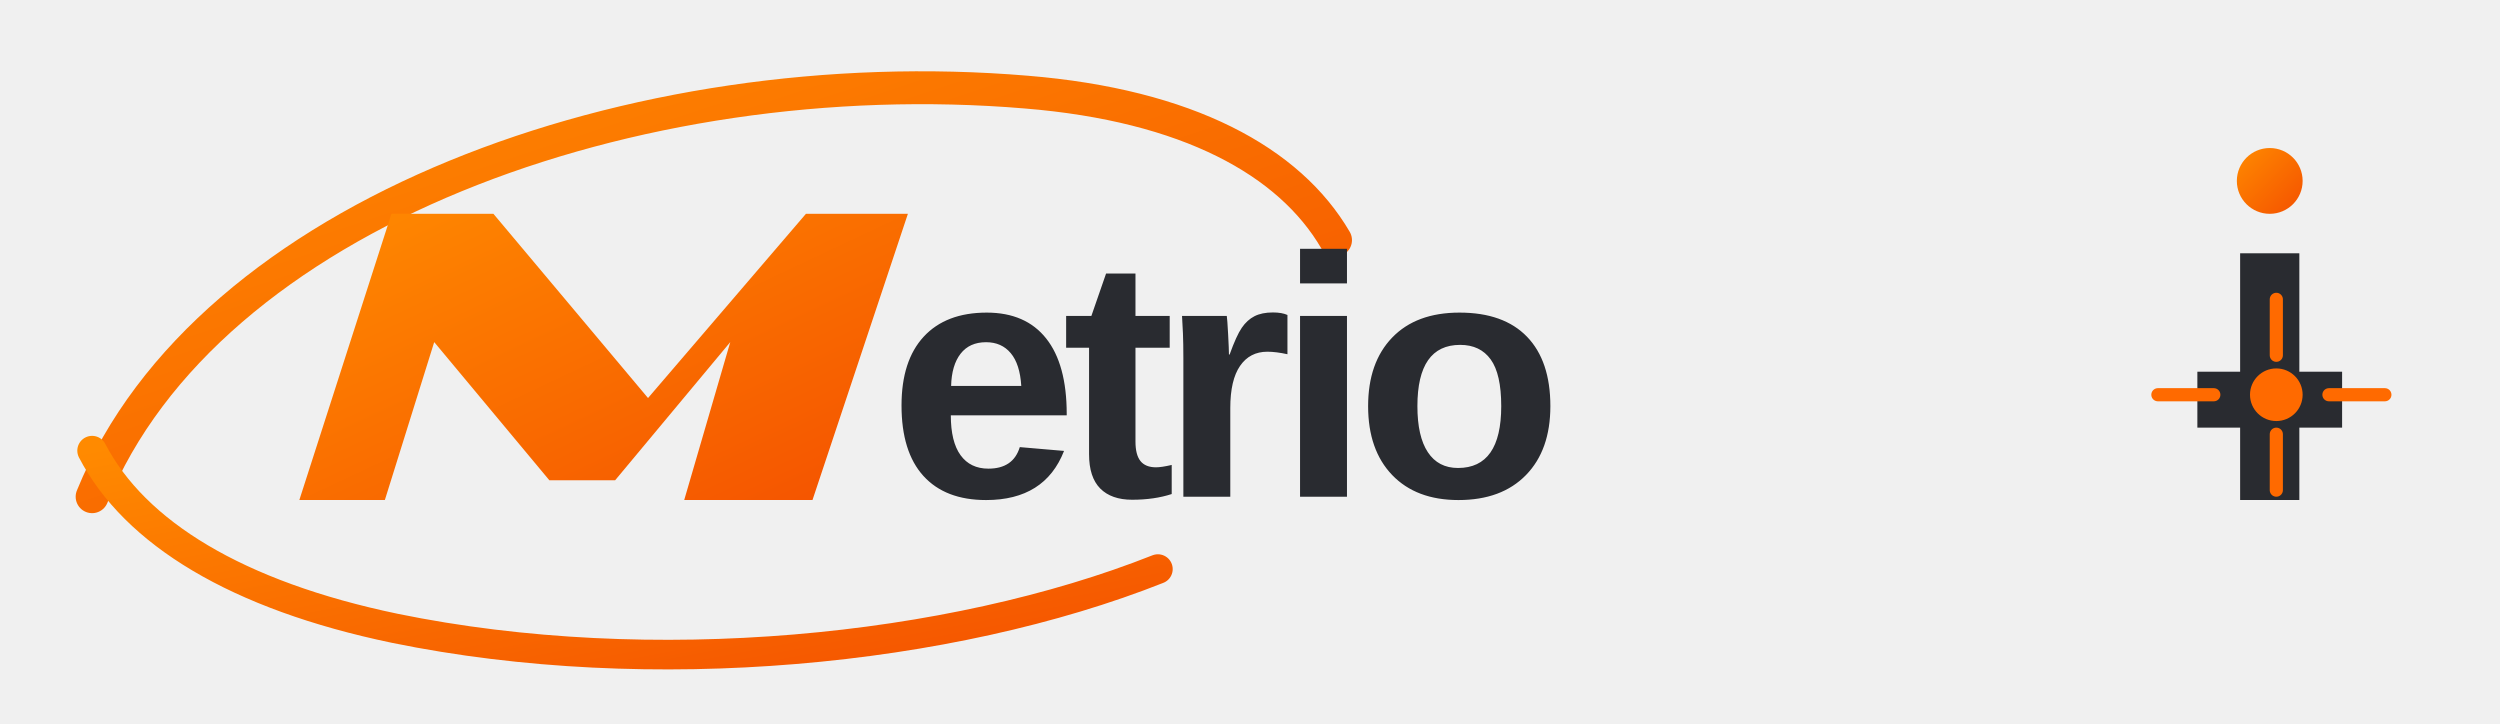
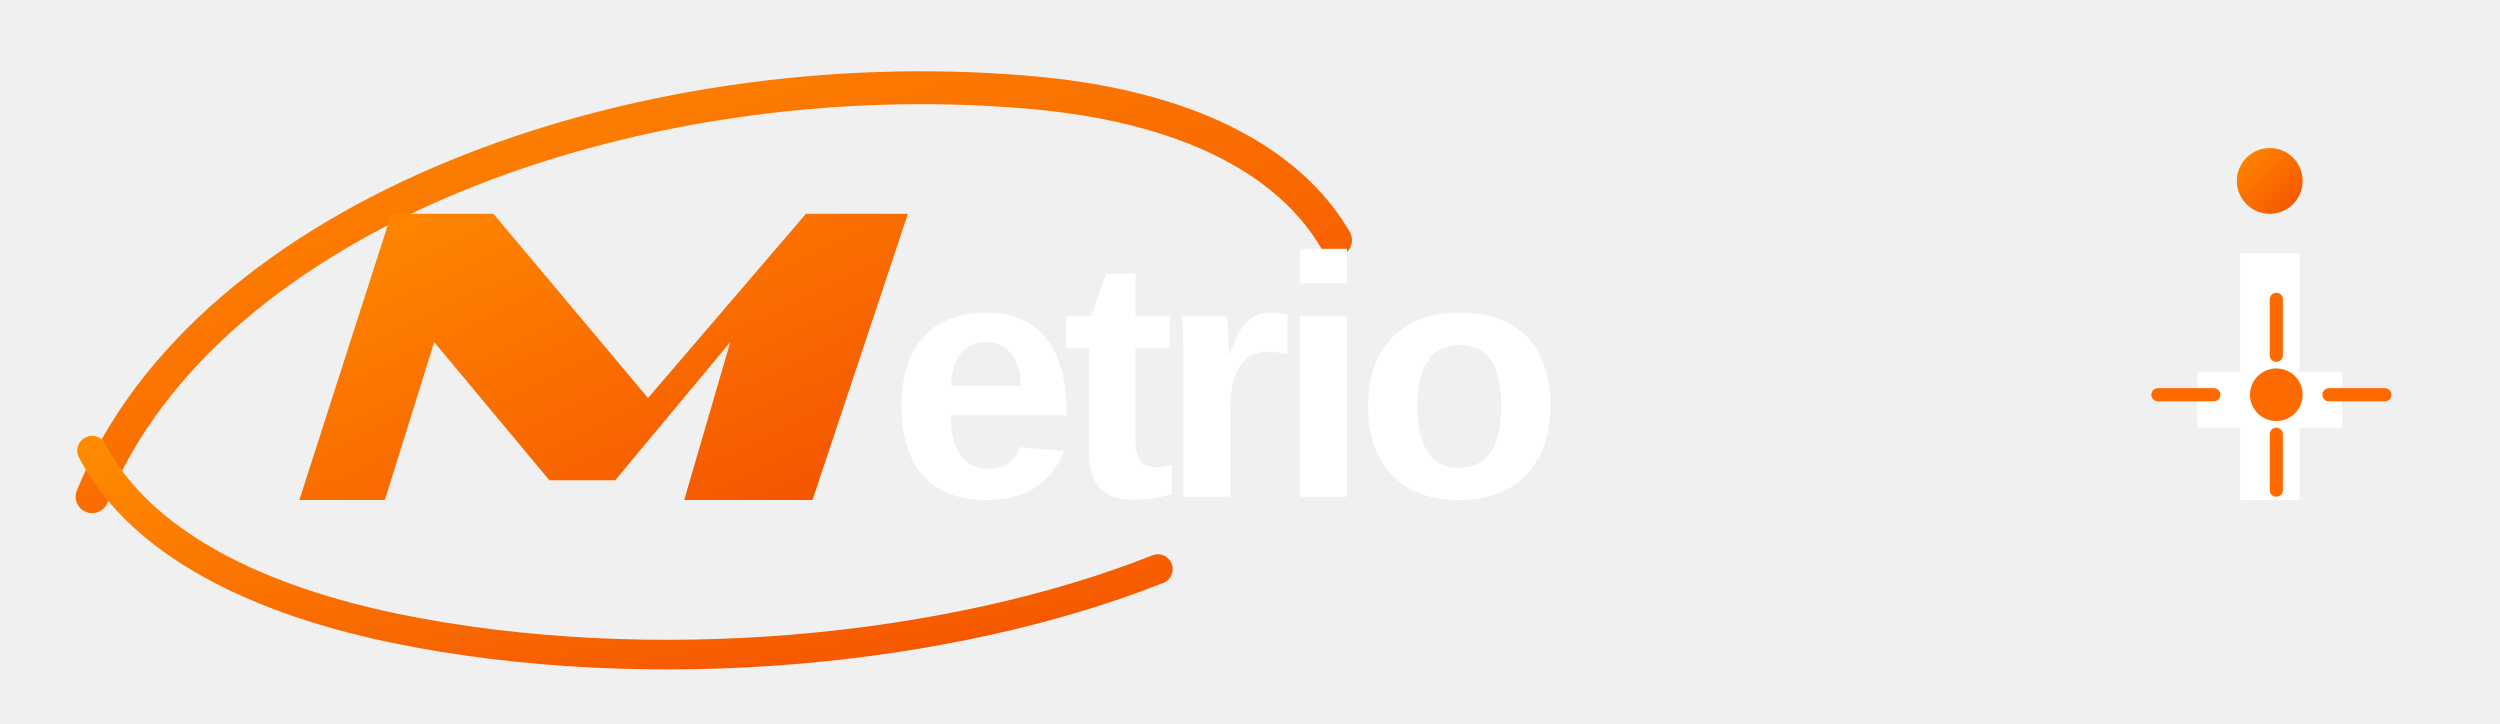
<svg xmlns="http://www.w3.org/2000/svg" viewBox="0 0 760 220" role="img" aria-labelledby="title desc">
  <defs>
    <linearGradient id="orange" x1="0" y1="0" x2="1" y2="1">
      <stop offset="0" stop-color="#ff8a00" />
      <stop offset="1" stop-color="#f45100" />
    </linearGradient>
  </defs>
  <g fill="none" stroke="url(#orange)" stroke-linecap="round">
    <path d="M28 151C63 65 193 18 312 28c49 4 80 21 94 45" stroke-width="10" />
    <path d="M352 173c-63 25-154 34-232 18-48-10-79-29-92-54" stroke-width="9" />
  </g>
  <path d="M91 152 119 65h31l47 56 48-56h31l-29 87h-39l14-48-35 42h-20l-35-42-15 48z" fill="url(#orange)" />
-   <g fill="#292b30" font-family="Arial, Helvetica, sans-serif" font-weight="700" letter-spacing="-5">
+   <g fill="#ffffff" font-family="Arial, Helvetica, sans-serif" font-weight="700" letter-spacing="-5">
    <text x="270" y="151" font-size="104">etrio</text>
    <path d="M681 77h18v75h-18z" />
    <path d="M668 113h44v17h-44z" />
  </g>
  <circle cx="690" cy="55" r="10" fill="url(#orange)" />
  <path d="M692 91v17M692 132v17M656 120h17M708 120h17" stroke="#ff6a00" stroke-width="4" stroke-linecap="round" />
  <circle cx="692" cy="120" r="8" fill="#ff6a00" />
</svg>
